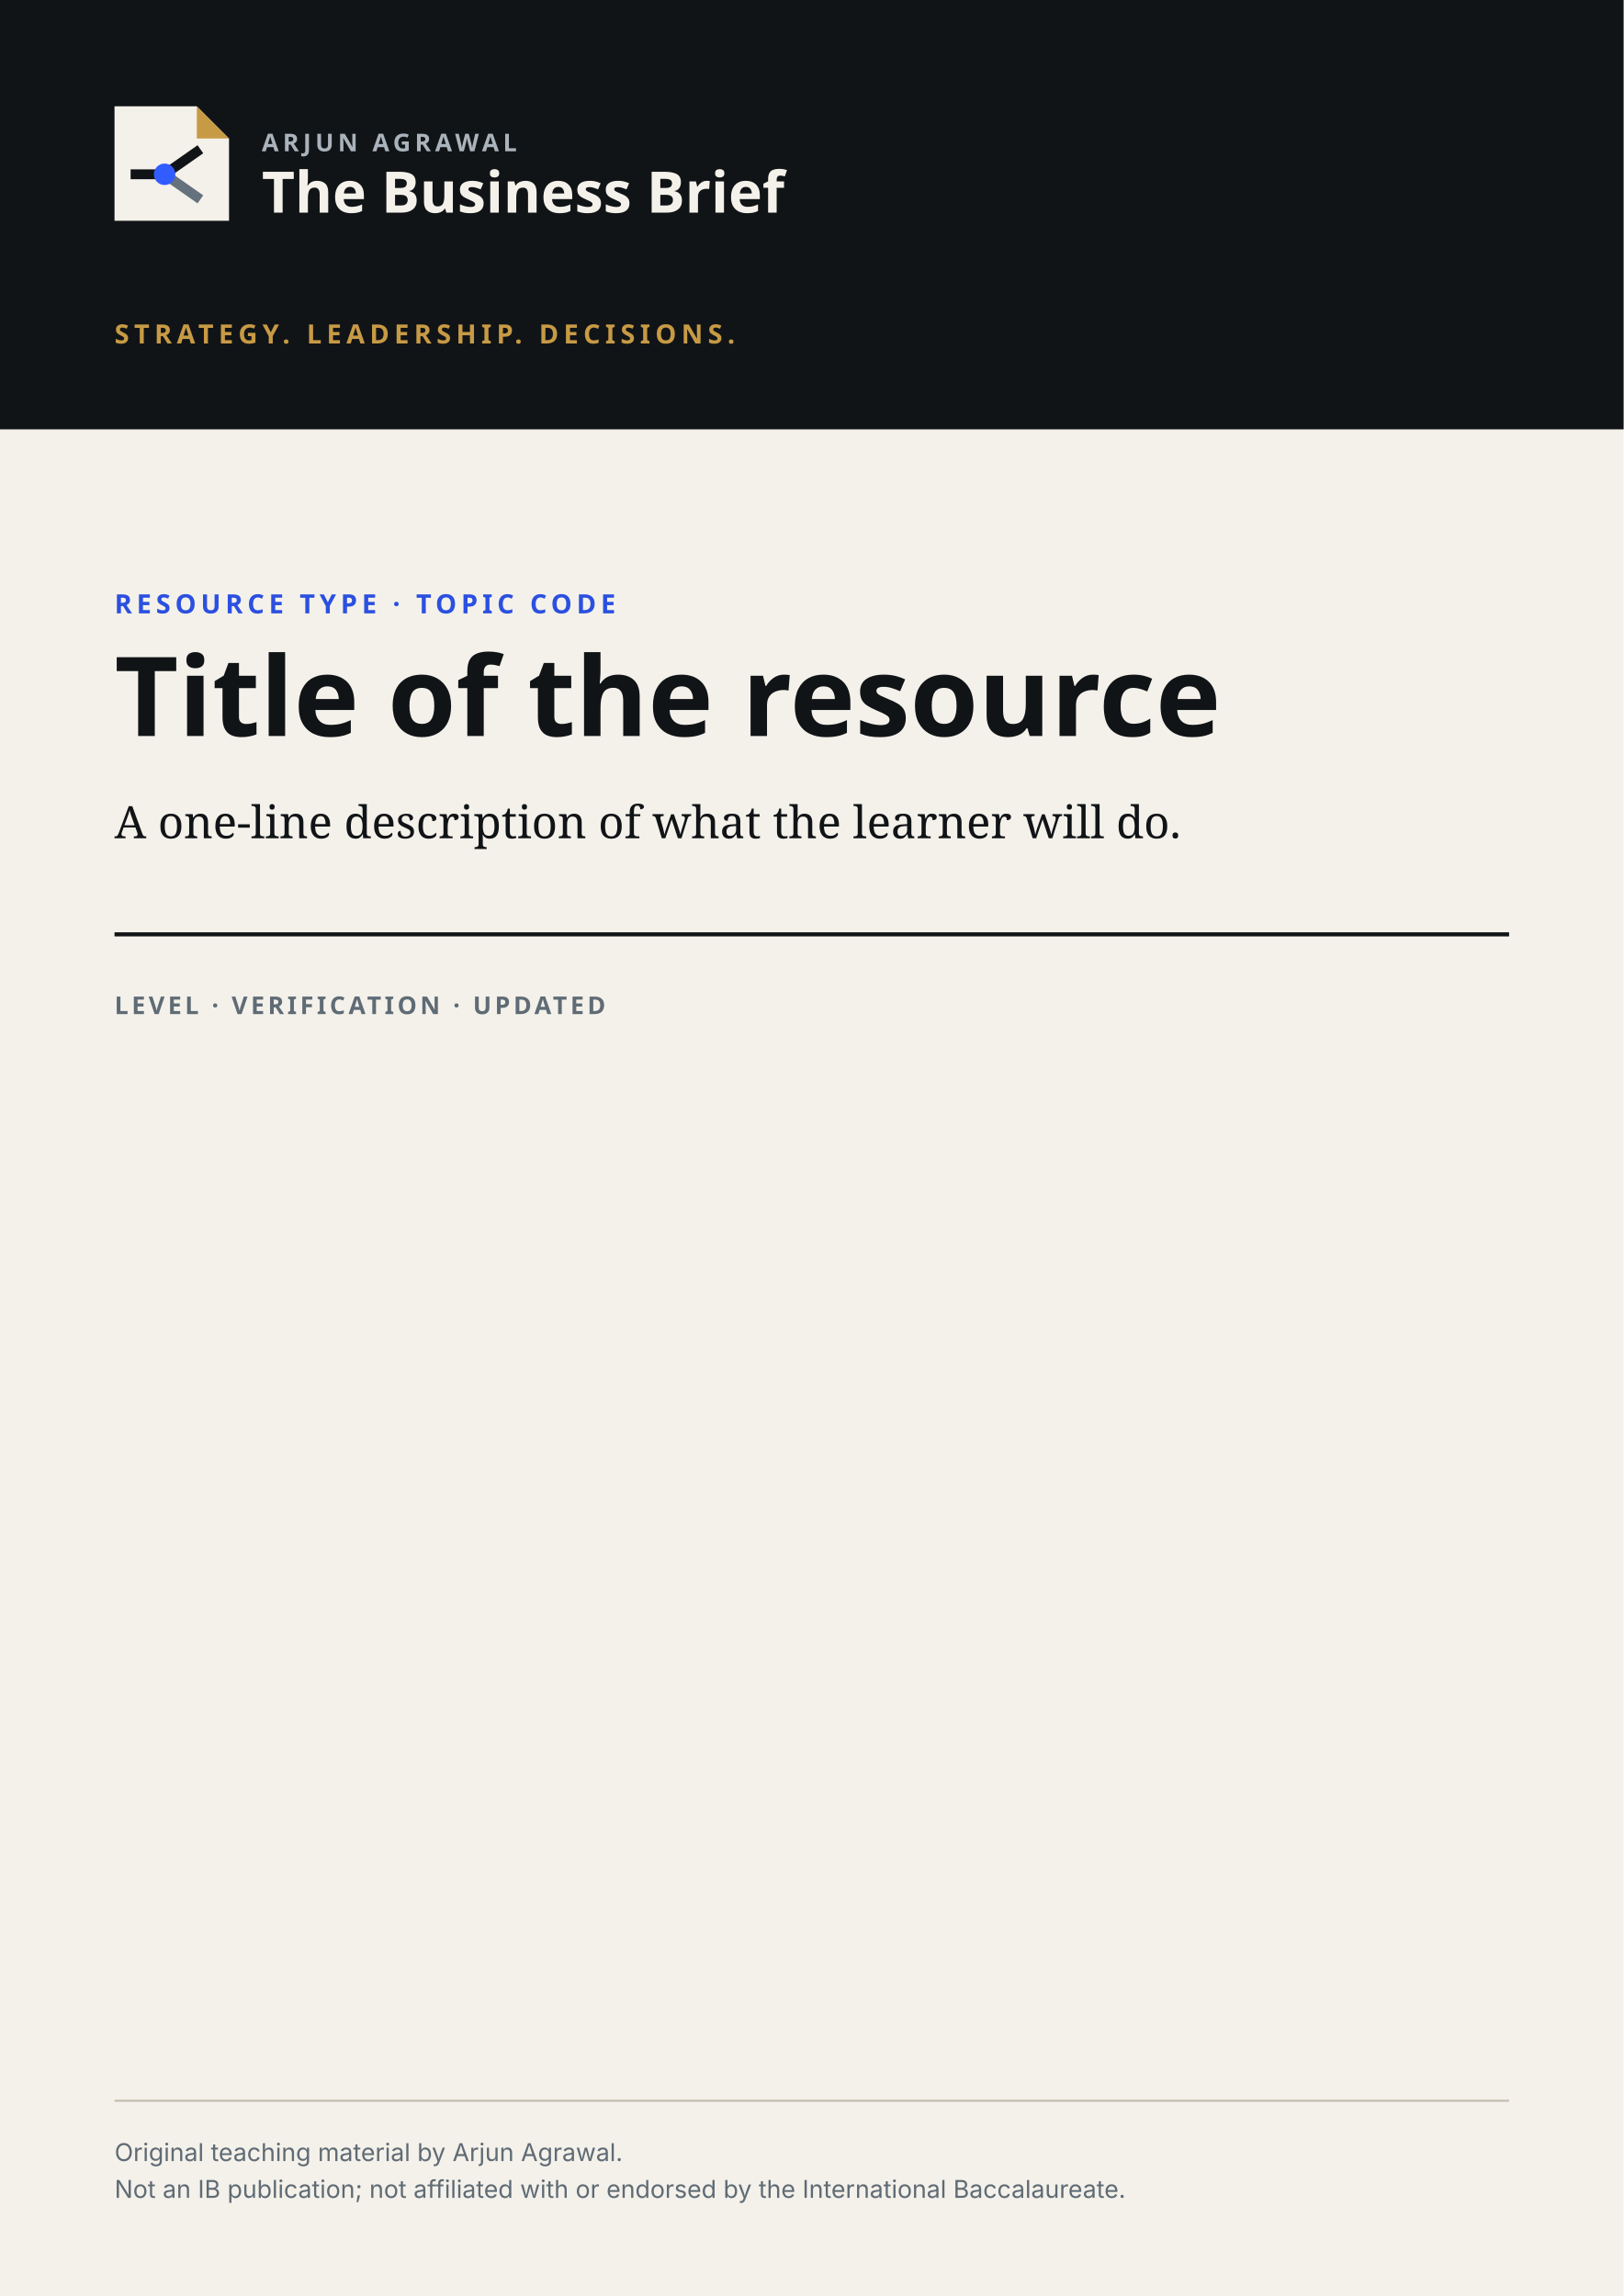
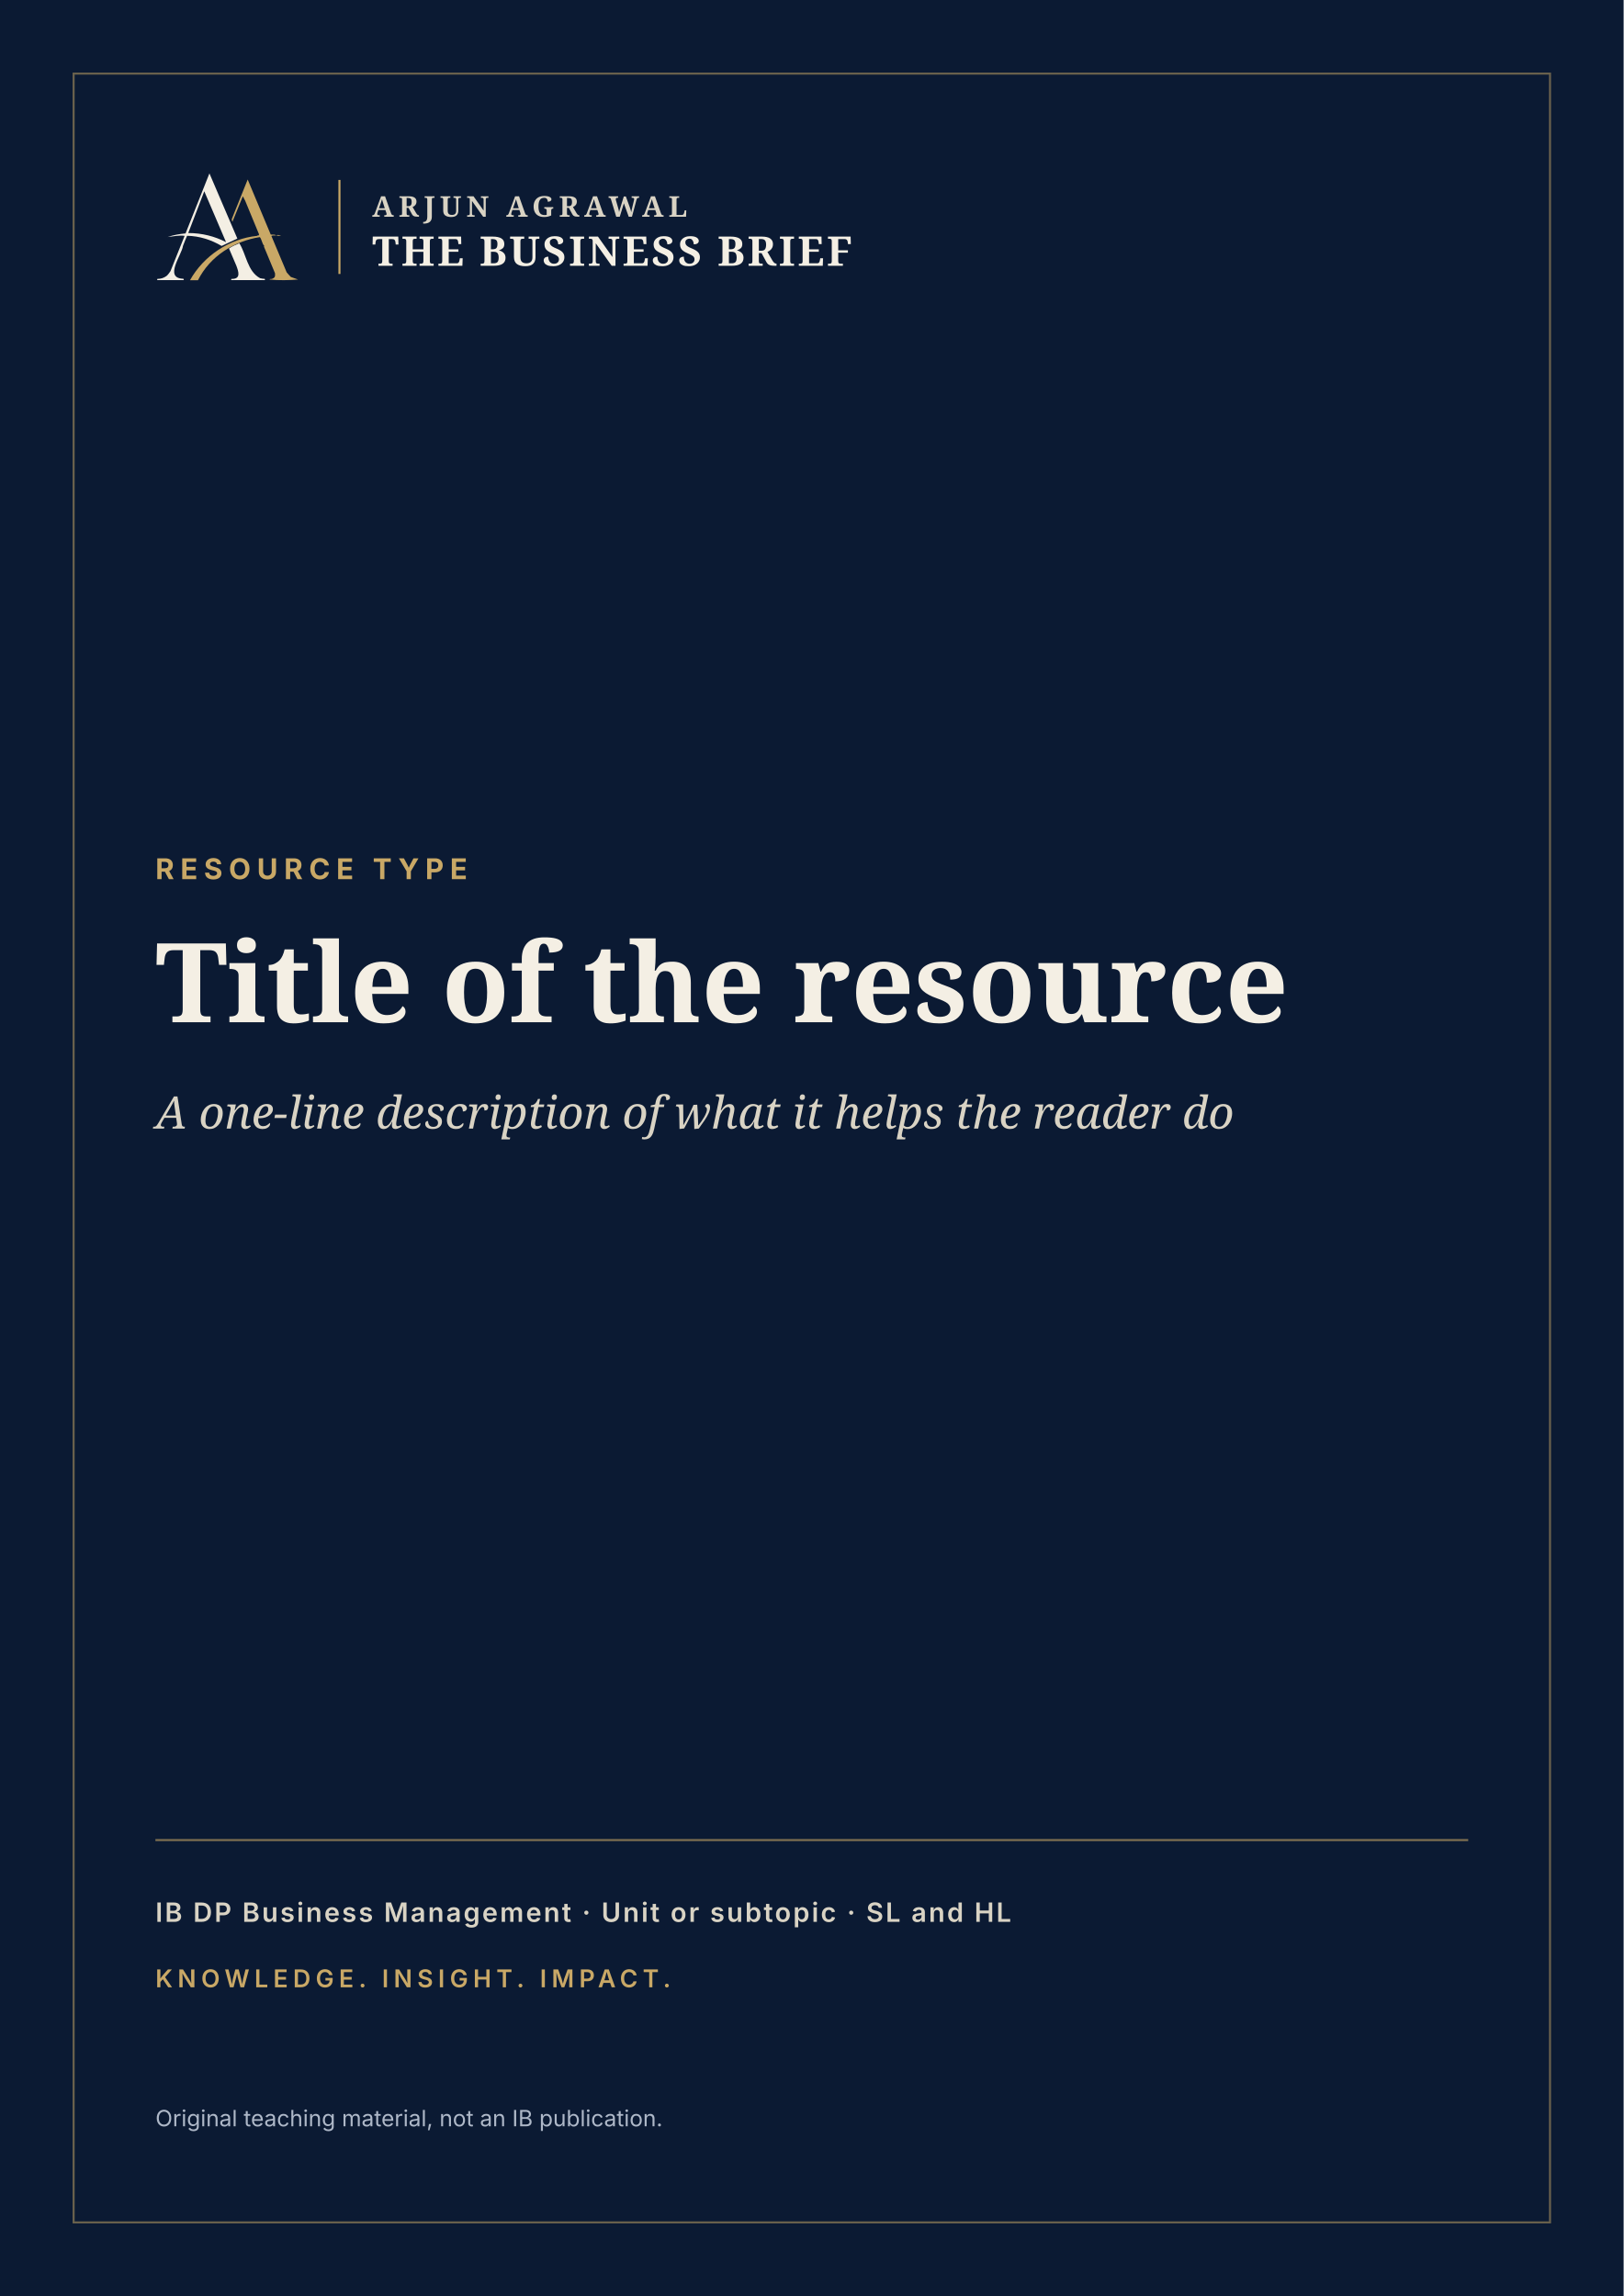
<svg xmlns="http://www.w3.org/2000/svg" viewBox="0 0 794 1123" width="794" height="1123">
-   <rect width="794" height="1123" fill="#F4F1EA" />
-   <rect width="794" height="210" fill="#111417" />
-   <g transform="translate(56 52) scale(0.875)">
-     <path d="M0 0H46L64 18V64H0Z" fill="#F4F1EA" />
-     <path d="M46 0V18H64Z" fill="#C79A45" />
-     <path d="M28 38L48 52" fill="none" stroke="#65717C" stroke-width="5.5" />
-     <path d="M9 38H28L48 24" fill="none" stroke="#111417" stroke-width="5.5" />
-     <circle cx="28" cy="38" r="6" fill="#315CFF" />
+   <rect width="794" height="1123" fill="#0B1A33" />
+   <rect x="36" y="36" width="722" height="1051" fill="none" stroke="#C9A866" stroke-opacity="0.5" />
+   <g transform="translate(76 84) scale(0.20119) translate(-201.2 1.9)">
+     <path fill-rule="evenodd" fill="#F4EFE4" d="M380 184.6L397.9 226.4C403 240.3 410.2 259.3 386 258.6L385.2 259.6C385.2 260.4 385.4 261.3 386.2 261.5L466.1 261.6C466.9 261.5 467.4 261.2 467.6 260.4C467.8 259.4 467.1 258.8 466.4 258.4C462.5 258.5 459 257.5 455.5 256.8C424.6 240 422.2 198.7 405.2 172C396.6 175.5 387.6 179.3 380 184.6ZM274.5 148C259.5 149.5 244.6 151.9 231.1 156.8C244.1 155.6 258.6 151.9 272.2 153.9L237.8 239.8C234.8 243.8 232.3 248.2 228.1 251.6C221.6 256.3 214.5 258.6 206 258.6L205.2 259.9C205.3 260.9 205.9 261.4 206.8 261.6L269.4 261.5C270.1 261.1 270.3 260.3 270.2 259.5C270 258.5 269 258.5 268.2 258.2C221.3 256.3 265.6 200 268.2 178.4L273.4 165.1L278.2 153.8C308.7 154.4 337 163.7 362.1 178.5L400.4 160.6L332.5 2.1L274.5 148ZM320 45.6L372.9 169.2C345.1 155 314.8 147.2 281 147.1L320 45.6Z" />
+     <path fill-rule="evenodd" fill="#C9A866" d="M495.2 152.2C496.9 154.3 503.8 154.2 506.6 153.4C503.4 152.3 498.9 151.4 495.2 152.2ZM388.4 119.8L413.5 58.1C416 60.5 416.6 64.6 418.9 67.4L452.9 149.8L452.8 152.5C451.3 153.3 449.5 152.5 448.2 154C381.2 160.8 318.7 202.1 285.2 261.9L304.6 261.9C334.1 202.9 393.6 166.5 455.1 157C460 163.1 460.4 173.4 465.8 178.4C465.6 179.3 464.6 179.6 465.2 180.6L491.9 244.8C492.1 248.2 492.5 251.6 490.8 254.5C488.1 257.5 484.6 259.3 480.4 258.9C479.6 258.9 478.8 259.3 479 260.2C500.8 262.5 526.3 262 548 260.1L530.4 253.9C526.5 250.3 523.6 246.3 520.2 242.6L483.1 154.2C486.4 152.6 491 152.9 494.5 153.2C491.7 149.5 485.8 151.7 481.5 150.8L425.5 17L386.9 113C386.5 115.6 387.7 117.7 388.4 119.8Z" />
  </g>
-   <text x="128" y="74" font-family="IBM Plex Mono" font-weight="600" font-size="12" letter-spacing="2" fill="#AAB3BB">ARJUN AGRAWAL</text>
-   <text x="128" y="104" font-family="Inter Tight" font-weight="700" font-size="28" fill="#F4F1EA">The Business Brief</text>
-   <text x="56" y="168" font-family="IBM Plex Mono" font-weight="600" font-size="13" letter-spacing="2.4" fill="#C79A45">STRATEGY. LEADERSHIP. DECISIONS.</text>
-   <text x="56" y="300" font-family="IBM Plex Mono" font-weight="600" font-size="13" letter-spacing="2.2" fill="#2B50E0">RESOURCE TYPE · TOPIC CODE</text>
-   <text x="56" y="360" font-family="Inter Tight" font-weight="700" font-size="54" fill="#111417">Title of the resource</text>
-   <text x="56" y="410" font-family="'Source Serif 4', Georgia, serif" font-size="22" fill="#111417">A one-line description of what the learner will do.</text>
-   <rect x="56" y="456" width="682" height="2" fill="#111417" />
-   <text x="56" y="496" font-family="IBM Plex Mono" font-weight="600" font-size="12" letter-spacing="1.6" fill="#5F6B75">LEVEL · VERIFICATION · UPDATED</text>
-   <rect x="56" y="1027" width="682" height="1" fill="#C4BDB0" />
-   <text x="56" y="1057" font-family="Inter" font-size="12" fill="#5F6B75">Original teaching material by Arjun Agrawal.</text>
-   <text x="56" y="1075" font-family="Inter" font-size="12" fill="#5F6B75">Not an IB publication; not affiliated with or endorsed by the International Baccalaureate.</text>
+   <line x1="166" y1="88" x2="166" y2="134" stroke="#C9A866" stroke-width="1" />
+   <text x="182" y="106" font-family="Cinzel, 'Source Serif 4', Georgia, serif" font-size="14" font-weight="600" letter-spacing="2.4" fill="#d9d3c4">ARJUN AGRAWAL</text>
+   <text x="182" y="130" font-family="Cinzel, 'Source Serif 4', Georgia, serif" font-size="20" font-weight="600" letter-spacing="1.2" fill="#F4EFE4">THE BUSINESS BRIEF</text>
+   <text x="76" y="430" font-family="Inter, Arial, sans-serif" font-size="14" font-weight="700" letter-spacing="3" fill="#C9A866">RESOURCE TYPE</text>
+   <text x="76" y="500" font-family="'Source Serif 4', Georgia, serif" font-size="54" font-weight="600" fill="#F4EFE4">Title of the resource</text>
+   <text x="76" y="552" font-family="'Source Serif 4', Georgia, serif" font-size="22" font-style="italic" fill="#d9d3c4">A one-line description of what it helps the reader do</text>
+   <line x1="76" y1="900" x2="718" y2="900" stroke="#C9A866" stroke-opacity="0.6" />
+   <text x="76" y="940" font-family="Inter, Arial, sans-serif" font-size="13" font-weight="600" letter-spacing="1" fill="#d9d3c4">IB DP Business Management · Unit or subtopic · SL and HL</text>
+   <text x="76" y="972" font-family="Inter, Arial, sans-serif" font-size="12" font-weight="600" letter-spacing="2.4" fill="#C9A866">KNOWLEDGE. INSIGHT. IMPACT.</text>
+   <text x="76" y="1040" font-family="Inter, Arial, sans-serif" font-size="11" fill="#aeb8c8">Original teaching material, not an IB publication.</text>
</svg>
